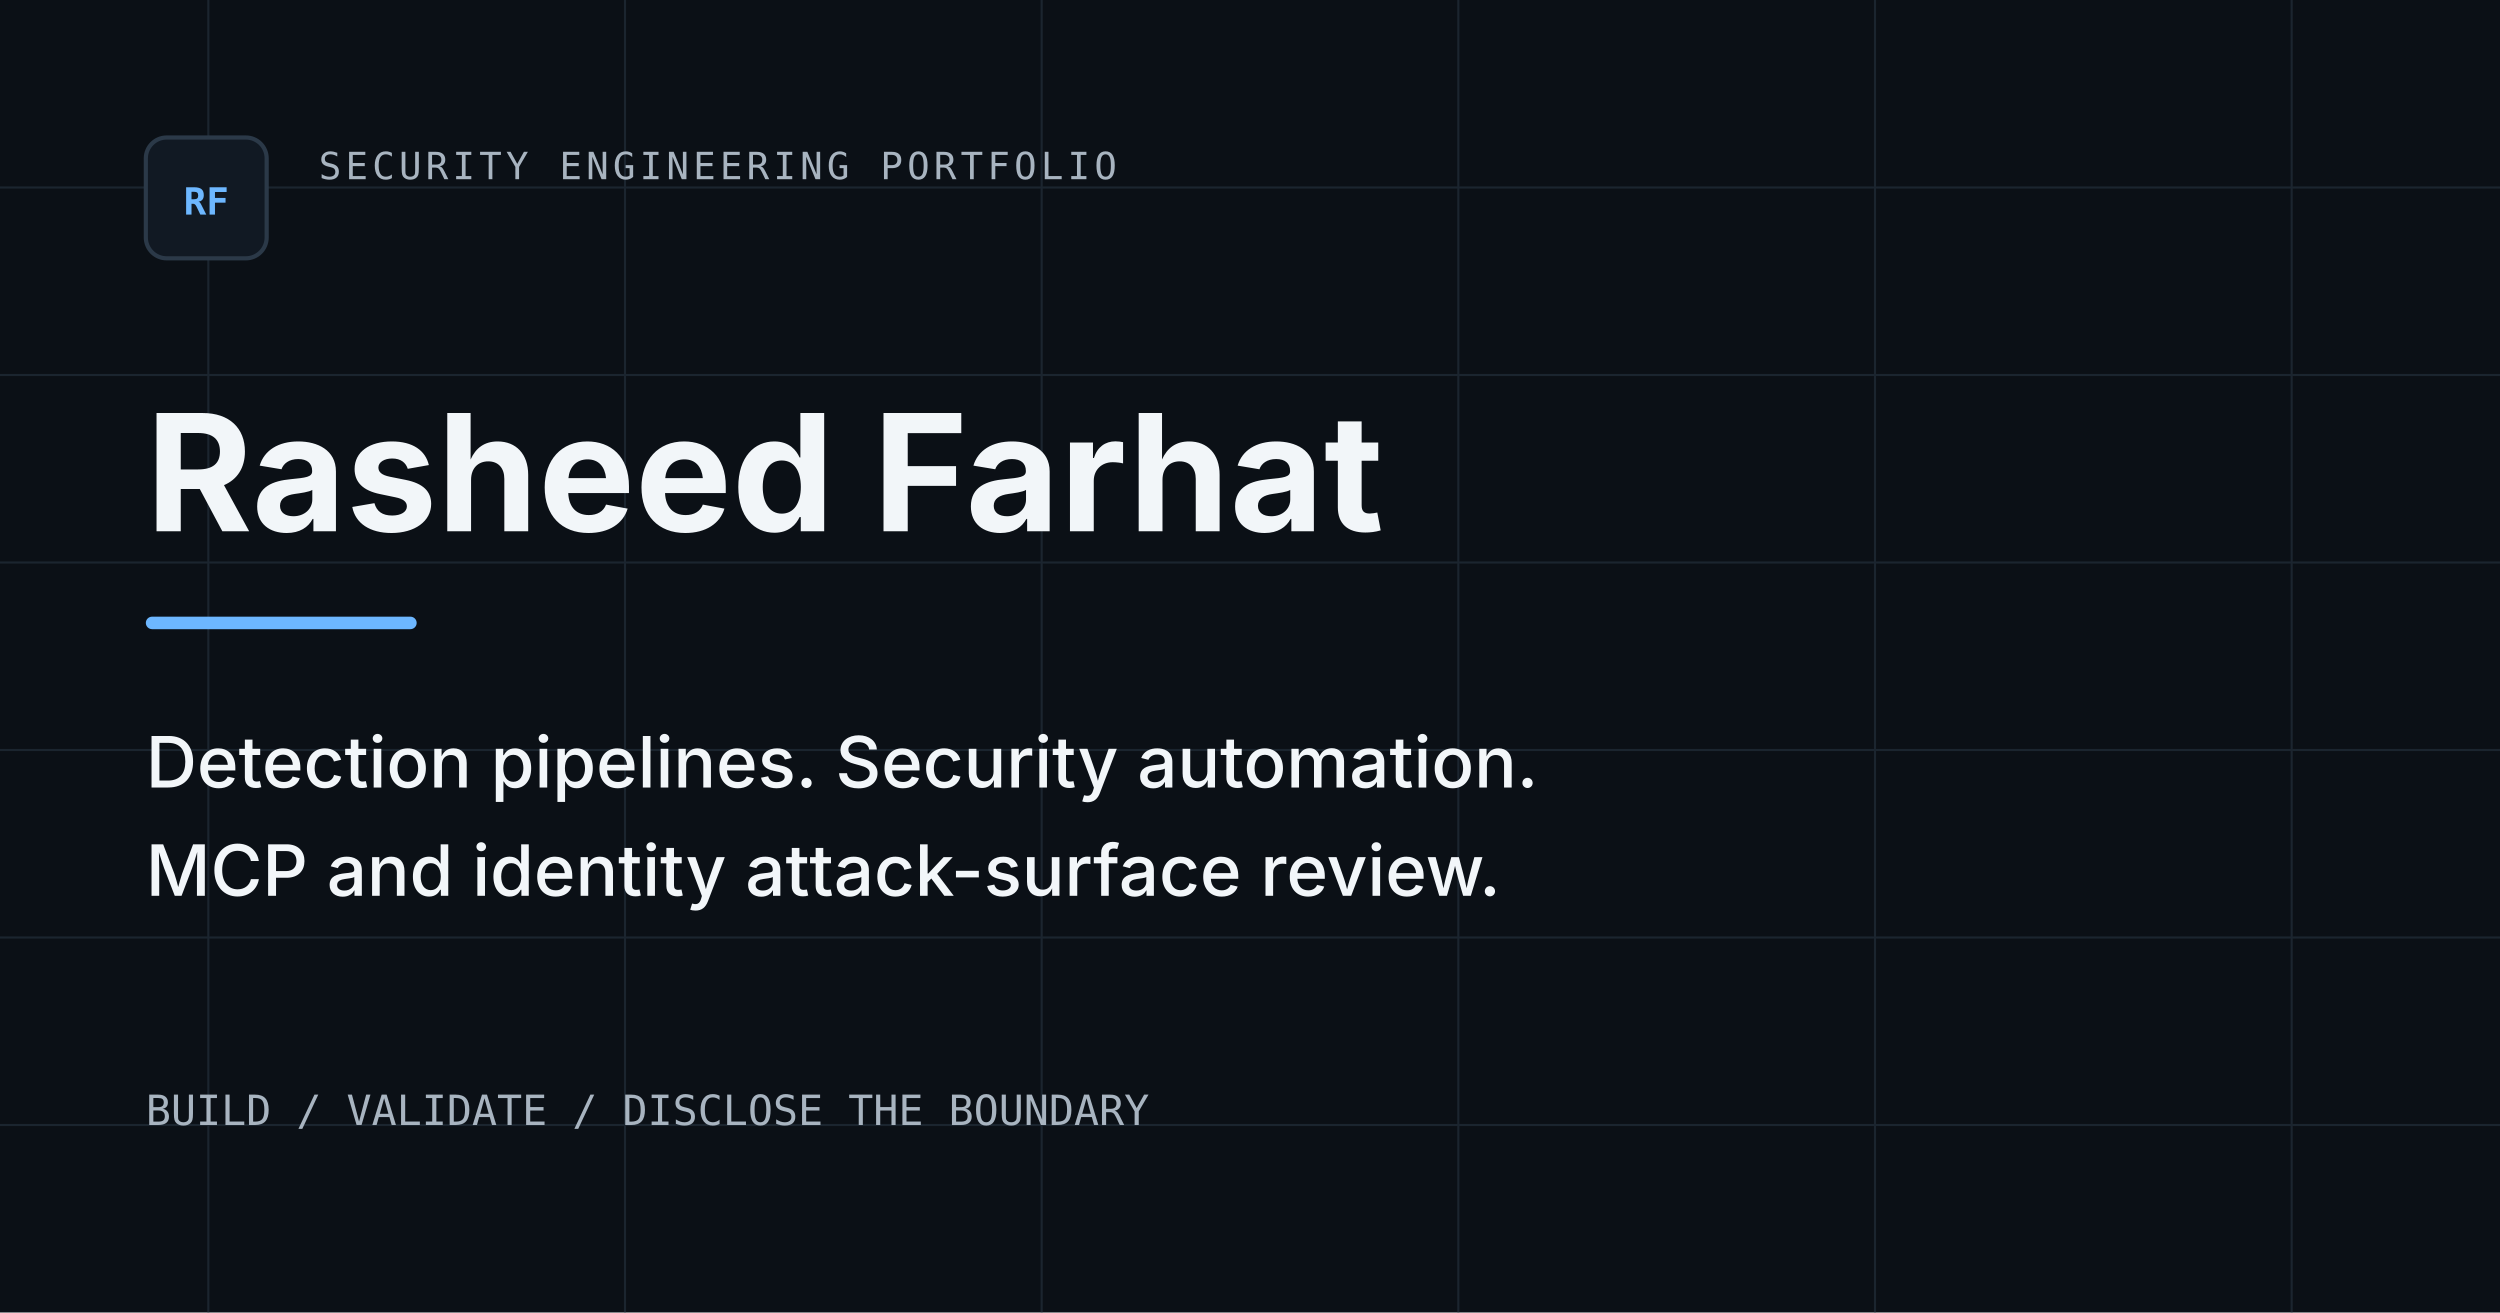
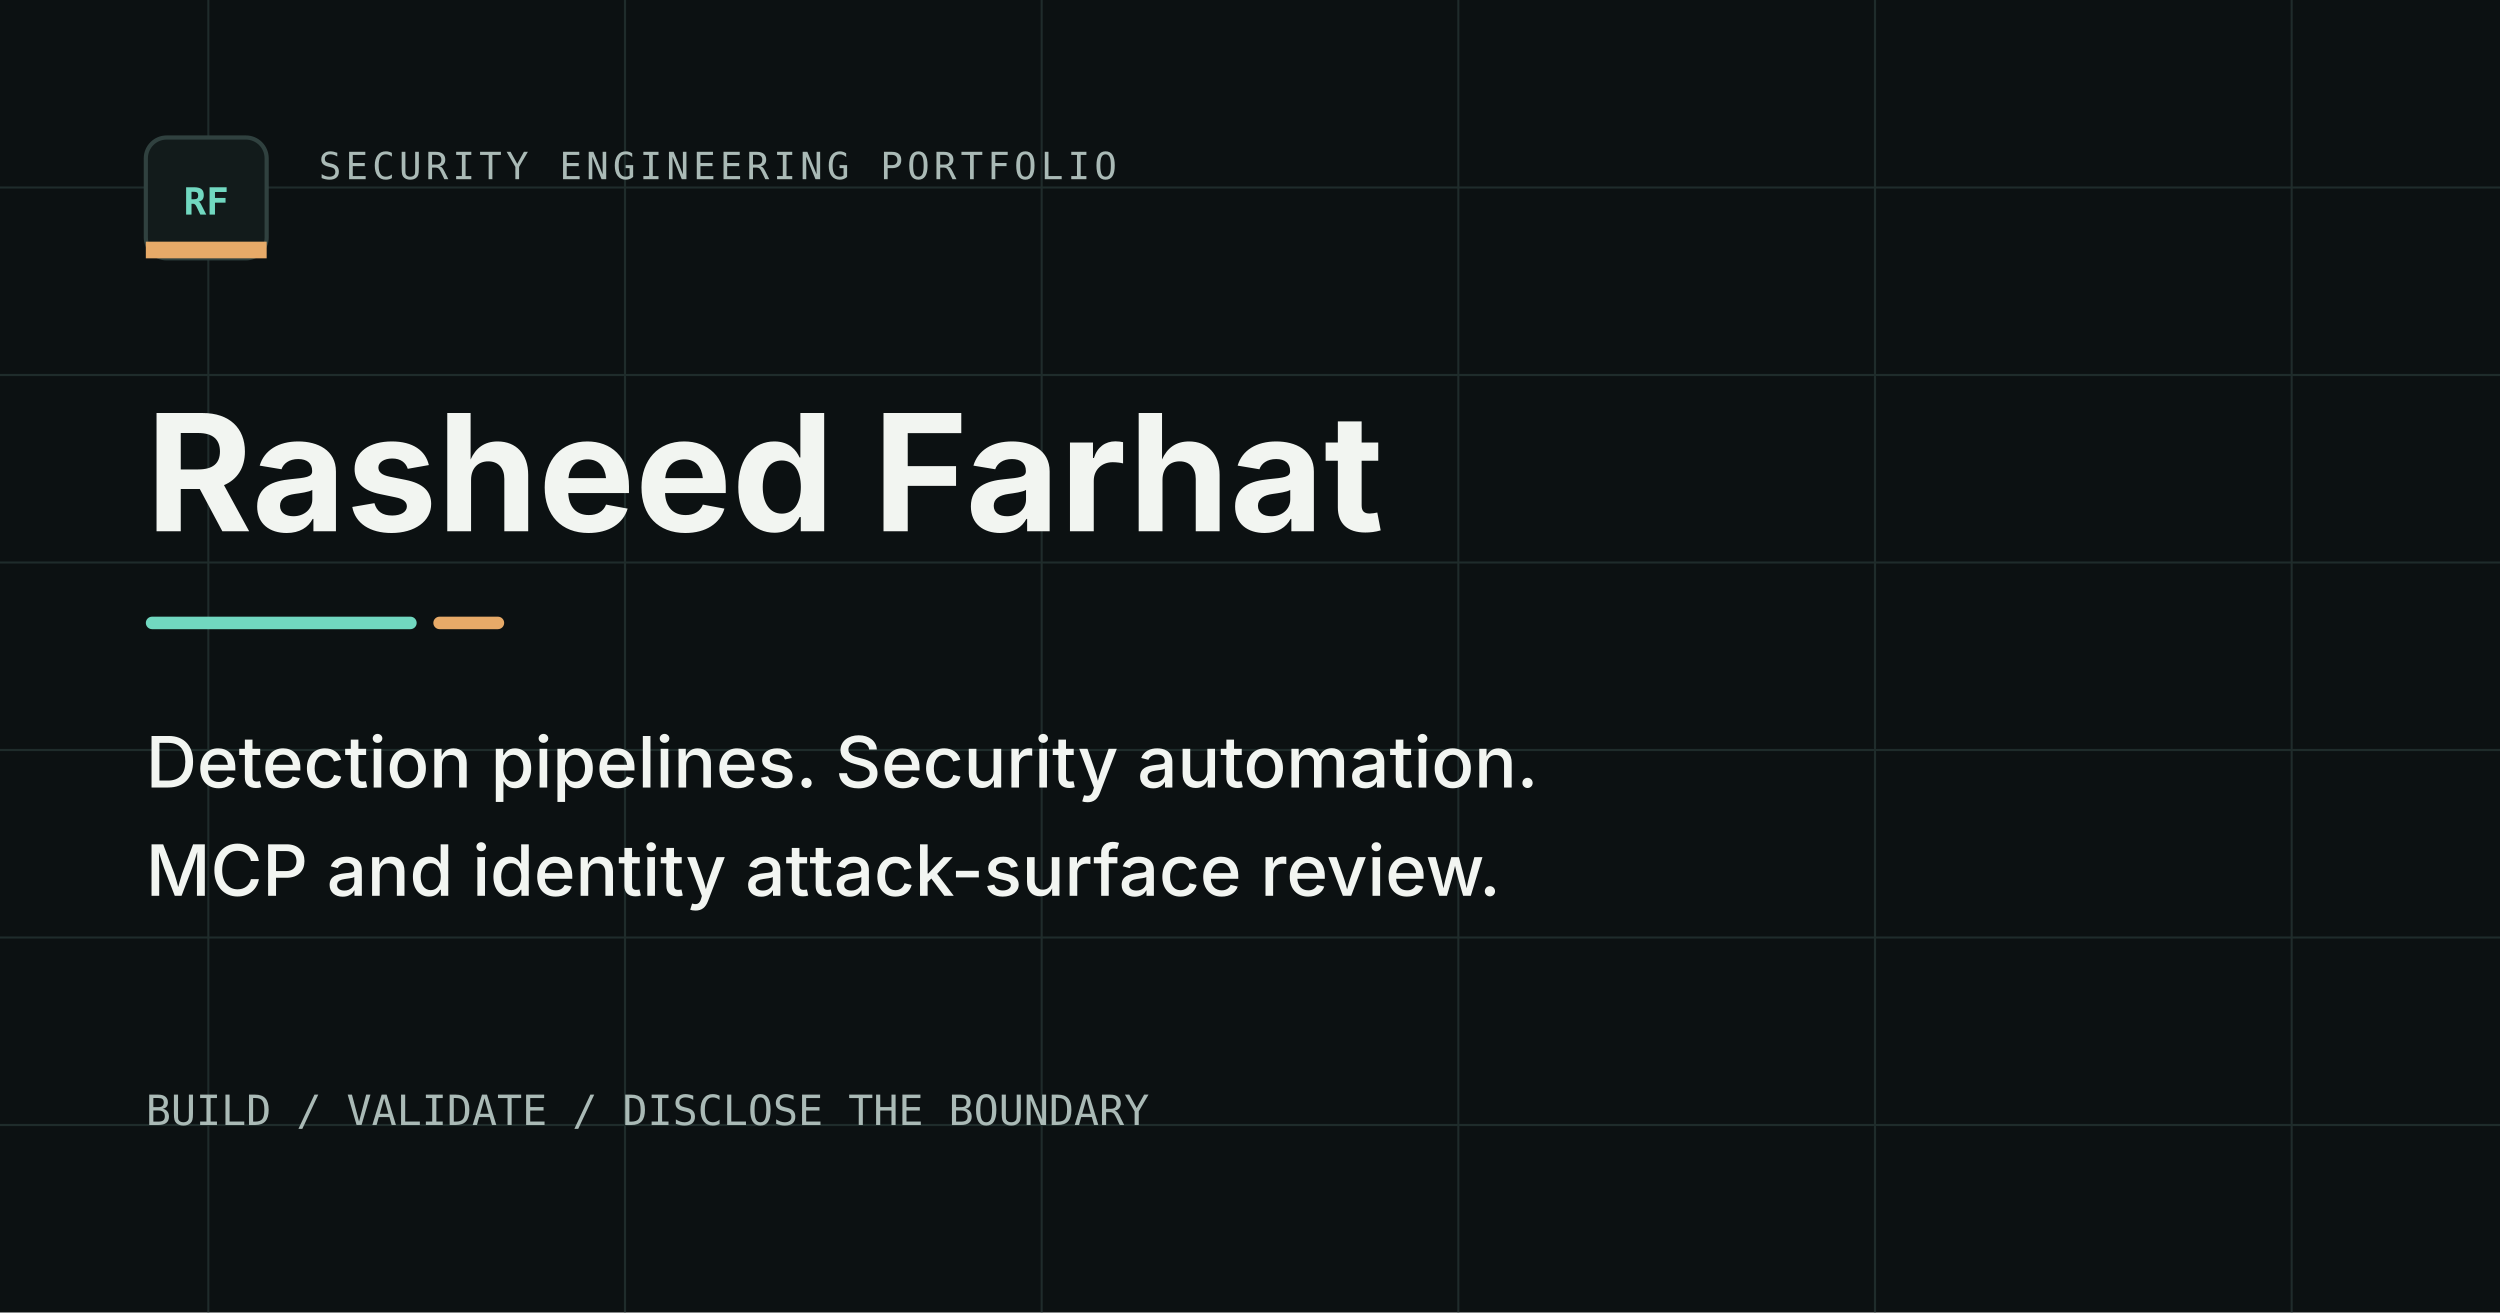
<svg xmlns="http://www.w3.org/2000/svg" width="1200" height="630" viewBox="0 0 1200 630" role="img" aria-labelledby="social-title social-desc">
-   <rect width="1200" height="630" fill="#0b1016" />
-   <g stroke="#2b3948" stroke-width="1" opacity="0.5">
+   <rect width="1200" height="630" fill="#0c1112" />
+   <g stroke="#30413f" stroke-width="1" opacity="0.55">
    <path d="M0 90h1200M0 180h1200M0 270h1200M0 360h1200M0 450h1200M0 540h1200" />
    <path d="M100 0v630M300 0v630M500 0v630M700 0v630M900 0v630M1100 0v630" />
  </g>
-   <rect x="70" y="66" width="58" height="58" rx="10" fill="#111923" stroke="#2b3948" stroke-width="2" />
-   <text x="99" y="103" fill="#6db7ff" font-family="ui-monospace, SFMono-Regular, Consolas, monospace" font-size="18" font-weight="700" text-anchor="middle">RF</text>
-   <text x="153" y="86" fill="#a8b4c0" font-family="ui-monospace, SFMono-Regular, Consolas, monospace" font-size="18" letter-spacing="2">SECURITY ENGINEERING PORTFOLIO</text>
-   <text x="70" y="255" fill="#f2f6f9" font-family="Inter, Segoe UI, Arial, sans-serif" font-size="78" font-weight="650">Rasheed Farhat</text>
-   <rect x="70" y="296" width="130" height="6" rx="3" fill="#6db7ff" />
-   <text x="70" y="378" fill="#f2f6f9" font-family="Inter, Segoe UI, Arial, sans-serif" font-size="34" font-weight="550">Detection pipelines. Security automation.</text>
-   <text x="70" y="430" fill="#f2f6f9" font-family="Inter, Segoe UI, Arial, sans-serif" font-size="34" font-weight="550">MCP and identity attack-surface review.</text>
-   <text x="70" y="540" fill="#a8b4c0" font-family="ui-monospace, SFMono-Regular, Consolas, monospace" font-size="20">BUILD / VALIDATE / DISCLOSE THE BOUNDARY</text>
+   <rect x="70" y="66" width="58" height="58" rx="10" fill="#121b1b" stroke="#30413f" stroke-width="2" />
+   <rect x="70" y="116" width="58" height="8" rx="0" fill="#e7aa68" />
+   <text x="99" y="103" fill="#71d8c0" font-family="ui-monospace, SFMono-Regular, Consolas, monospace" font-size="18" font-weight="700" text-anchor="middle">RF</text>
+   <text x="153" y="86" fill="#aabab6" font-family="ui-monospace, SFMono-Regular, Consolas, monospace" font-size="18" letter-spacing="2">SECURITY ENGINEERING PORTFOLIO</text>
+   <text x="70" y="255" fill="#f2f5f1" font-family="Inter, Segoe UI, Arial, sans-serif" font-size="78" font-weight="650">Rasheed Farhat</text>
+   <rect x="70" y="296" width="130" height="6" rx="3" fill="#71d8c0" />
+   <rect x="208" y="296" width="34" height="6" rx="3" fill="#e7aa68" />
+   <text x="70" y="378" fill="#f2f5f1" font-family="Inter, Segoe UI, Arial, sans-serif" font-size="34" font-weight="550">Detection pipelines. Security automation.</text>
+   <text x="70" y="430" fill="#f2f5f1" font-family="Inter, Segoe UI, Arial, sans-serif" font-size="34" font-weight="550">MCP and identity attack-surface review.</text>
+   <text x="70" y="540" fill="#aabab6" font-family="ui-monospace, SFMono-Regular, Consolas, monospace" font-size="20">BUILD / VALIDATE / DISCLOSE THE BOUNDARY</text>
</svg>
